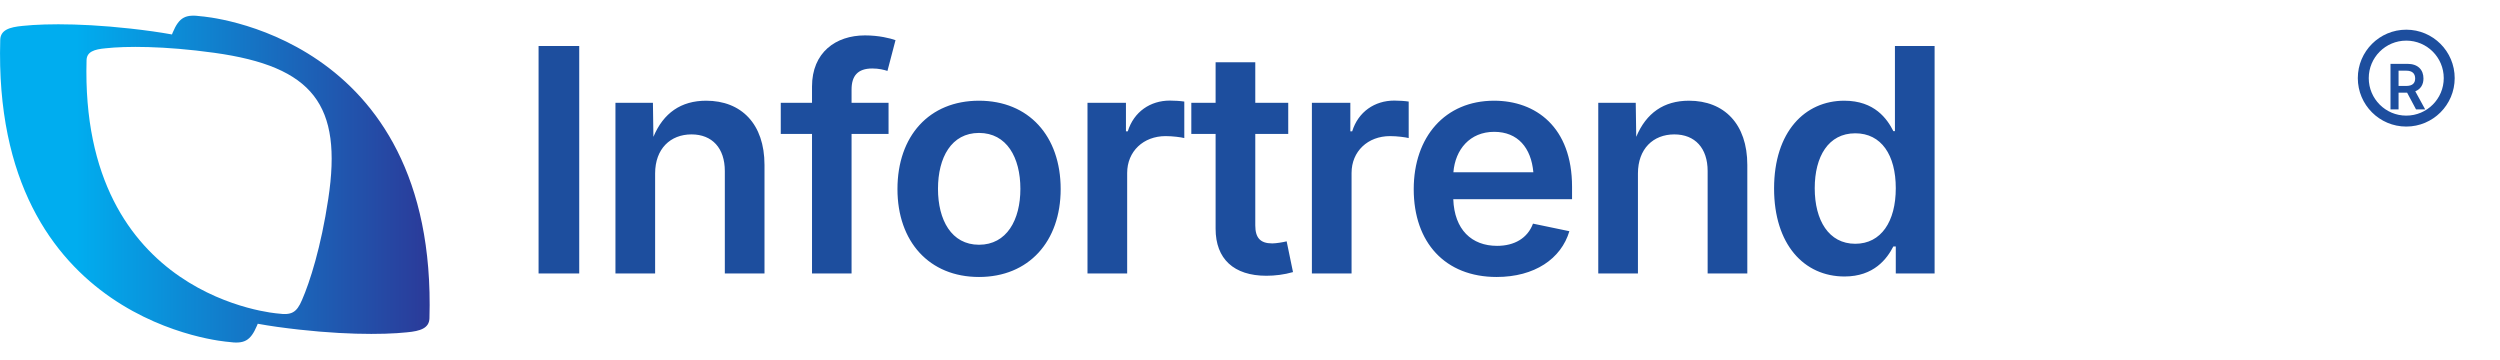
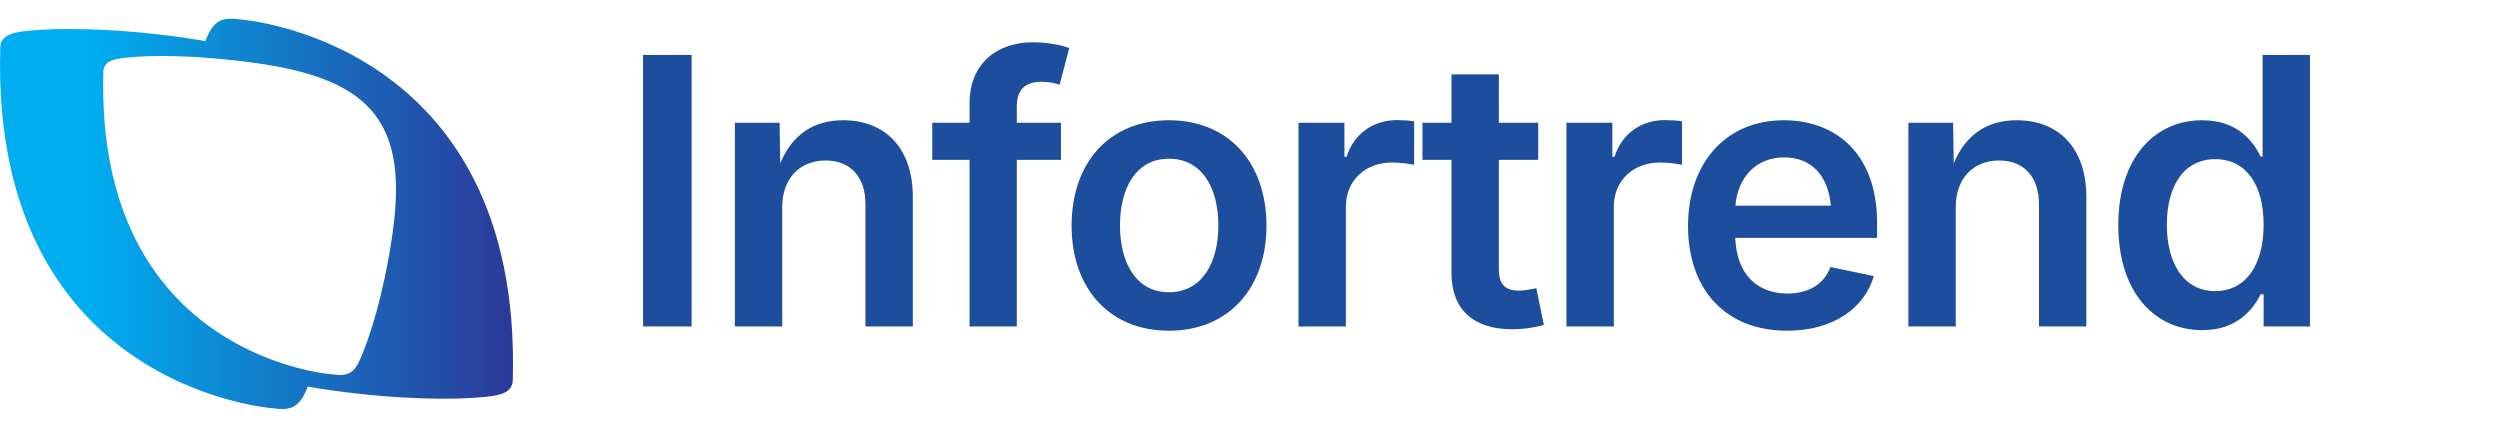
- <svg xmlns="http://www.w3.org/2000/svg" viewBox="0 0 320 46" fill="none" role="img" aria-label="Infortrend">
+ <svg xmlns="http://www.w3.org/2000/svg" viewBox="0 0 268 46" fill="none" role="img" aria-label="Infortrend">
  <defs>
    <linearGradient id="infortrend-mark" x1="-1.02" y1="20.92" x2="56.02" y2="20.92" gradientUnits="userSpaceOnUse">
      <stop stop-color="#00ADEF" />
      <stop offset="0.19" stop-color="#00ADEF" />
      <stop offset="1" stop-color="#2C3797" />
    </linearGradient>
  </defs>
  <g transform="translate(0 2)">
    <path d="M25.79 0.09C23.75 -0.2 22.94 0.19 22.11 2.16C22.08 2.23 22.04 2.34 22.01 2.41C21.21 2.27 20.39 2.13 19.51 2.01C11.79 0.94 5.96 0.99 2.94 1.31C1.15 1.47 0.07 1.86 0.03 3.1C-1.02 39.59 29.21 41.76 29.21 41.76C31.24 42.05 32.05 41.66 32.89 39.69C32.92 39.61 32.95 39.52 32.99 39.44C33.78 39.58 34.61 39.72 35.48 39.84C43.21 40.91 49.04 40.86 52.06 40.54C53.85 40.38 54.93 39.99 54.97 38.74C56.01 2.26 25.79 0.09 25.79 0.09ZM42.02 23.45C41.09 29.65 39.65 34.13 38.66 36.39C37.96 38.05 37.28 38.36 35.58 38.13C35.58 38.13 10.21 36.31 11.08 5.68C11.12 4.64 12.03 4.31 13.53 4.18C16.06 3.9 20.96 3.86 27.44 4.76C40.1 6.52 43.84 11.42 42.02 23.45Z" fill="url(#infortrend-mark)" />
  </g>
  <text x="66" y="35" font-family="Onest, Inter, Arial, Helvetica, sans-serif" font-size="40" font-weight="600" letter-spacing="-1" fill="#1D4E9E">Infortrend</text>
-   <circle cx="308" cy="10" r="5.5" fill="none" stroke="#1D4E9E" stroke-width="1.4" />
-   <text x="308" y="14" text-anchor="middle" font-family="Inter, Arial, sans-serif" font-size="8" font-weight="600" fill="#1D4E9E">R</text>
</svg>
